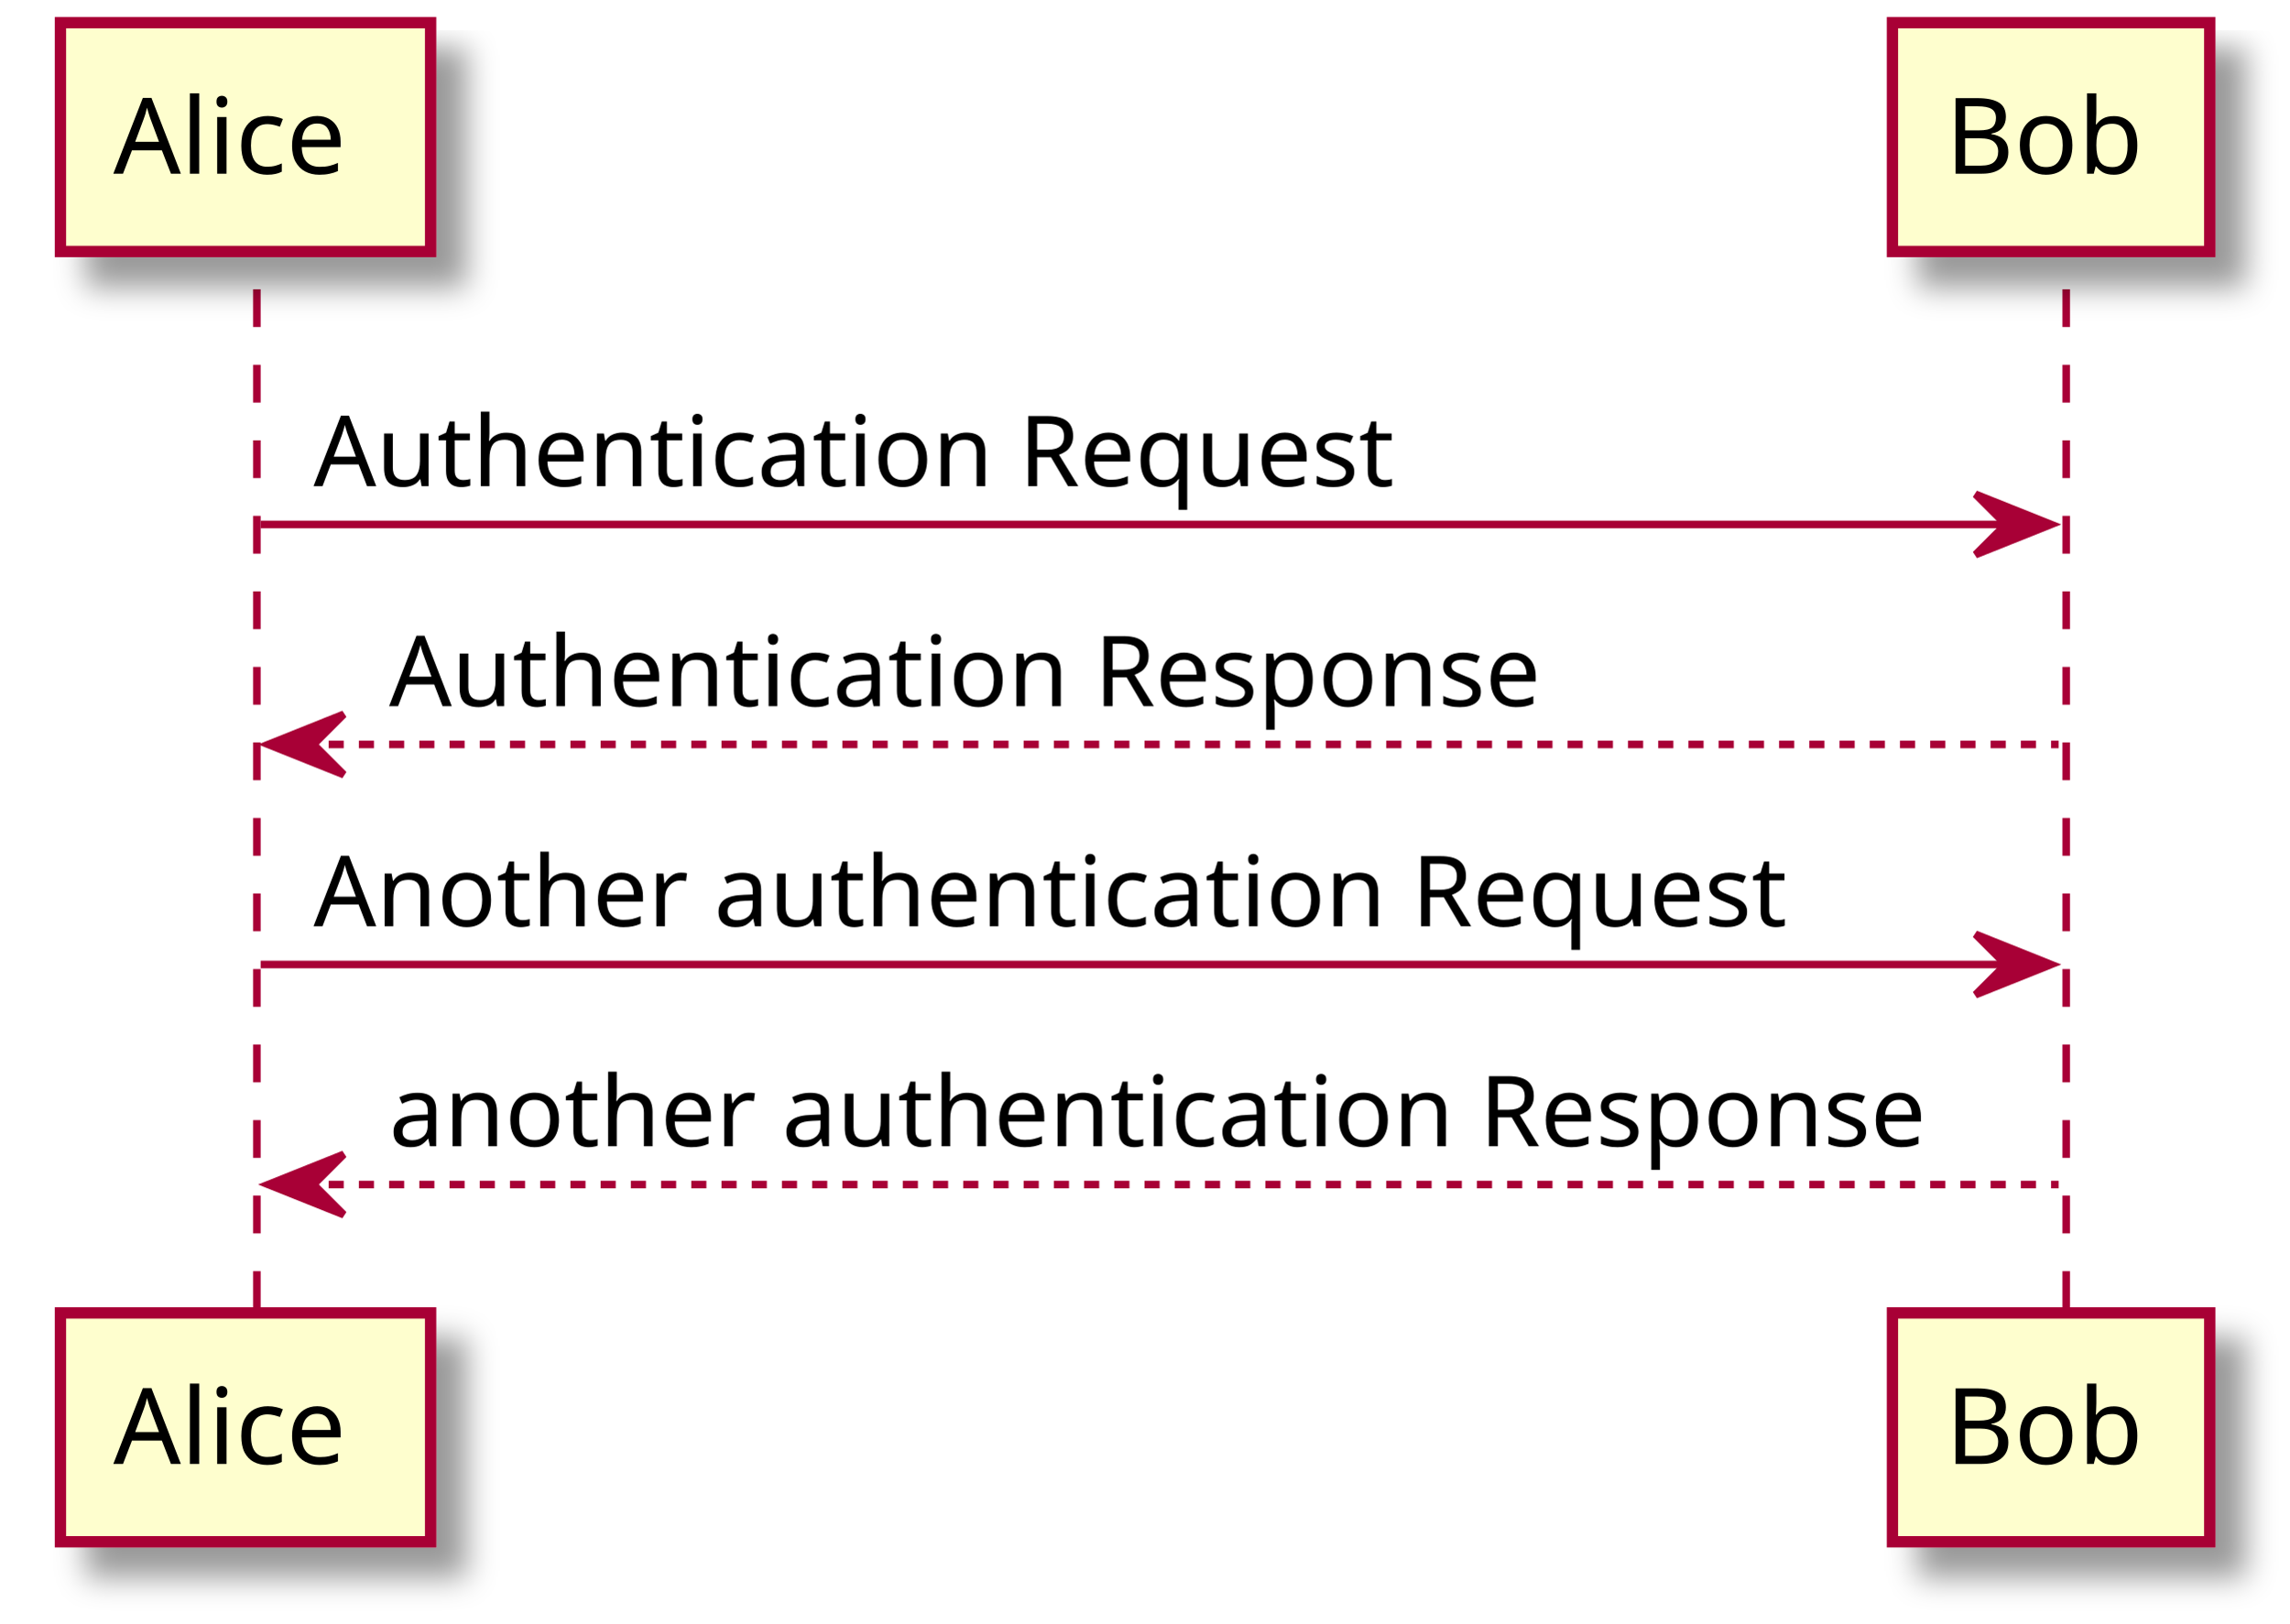
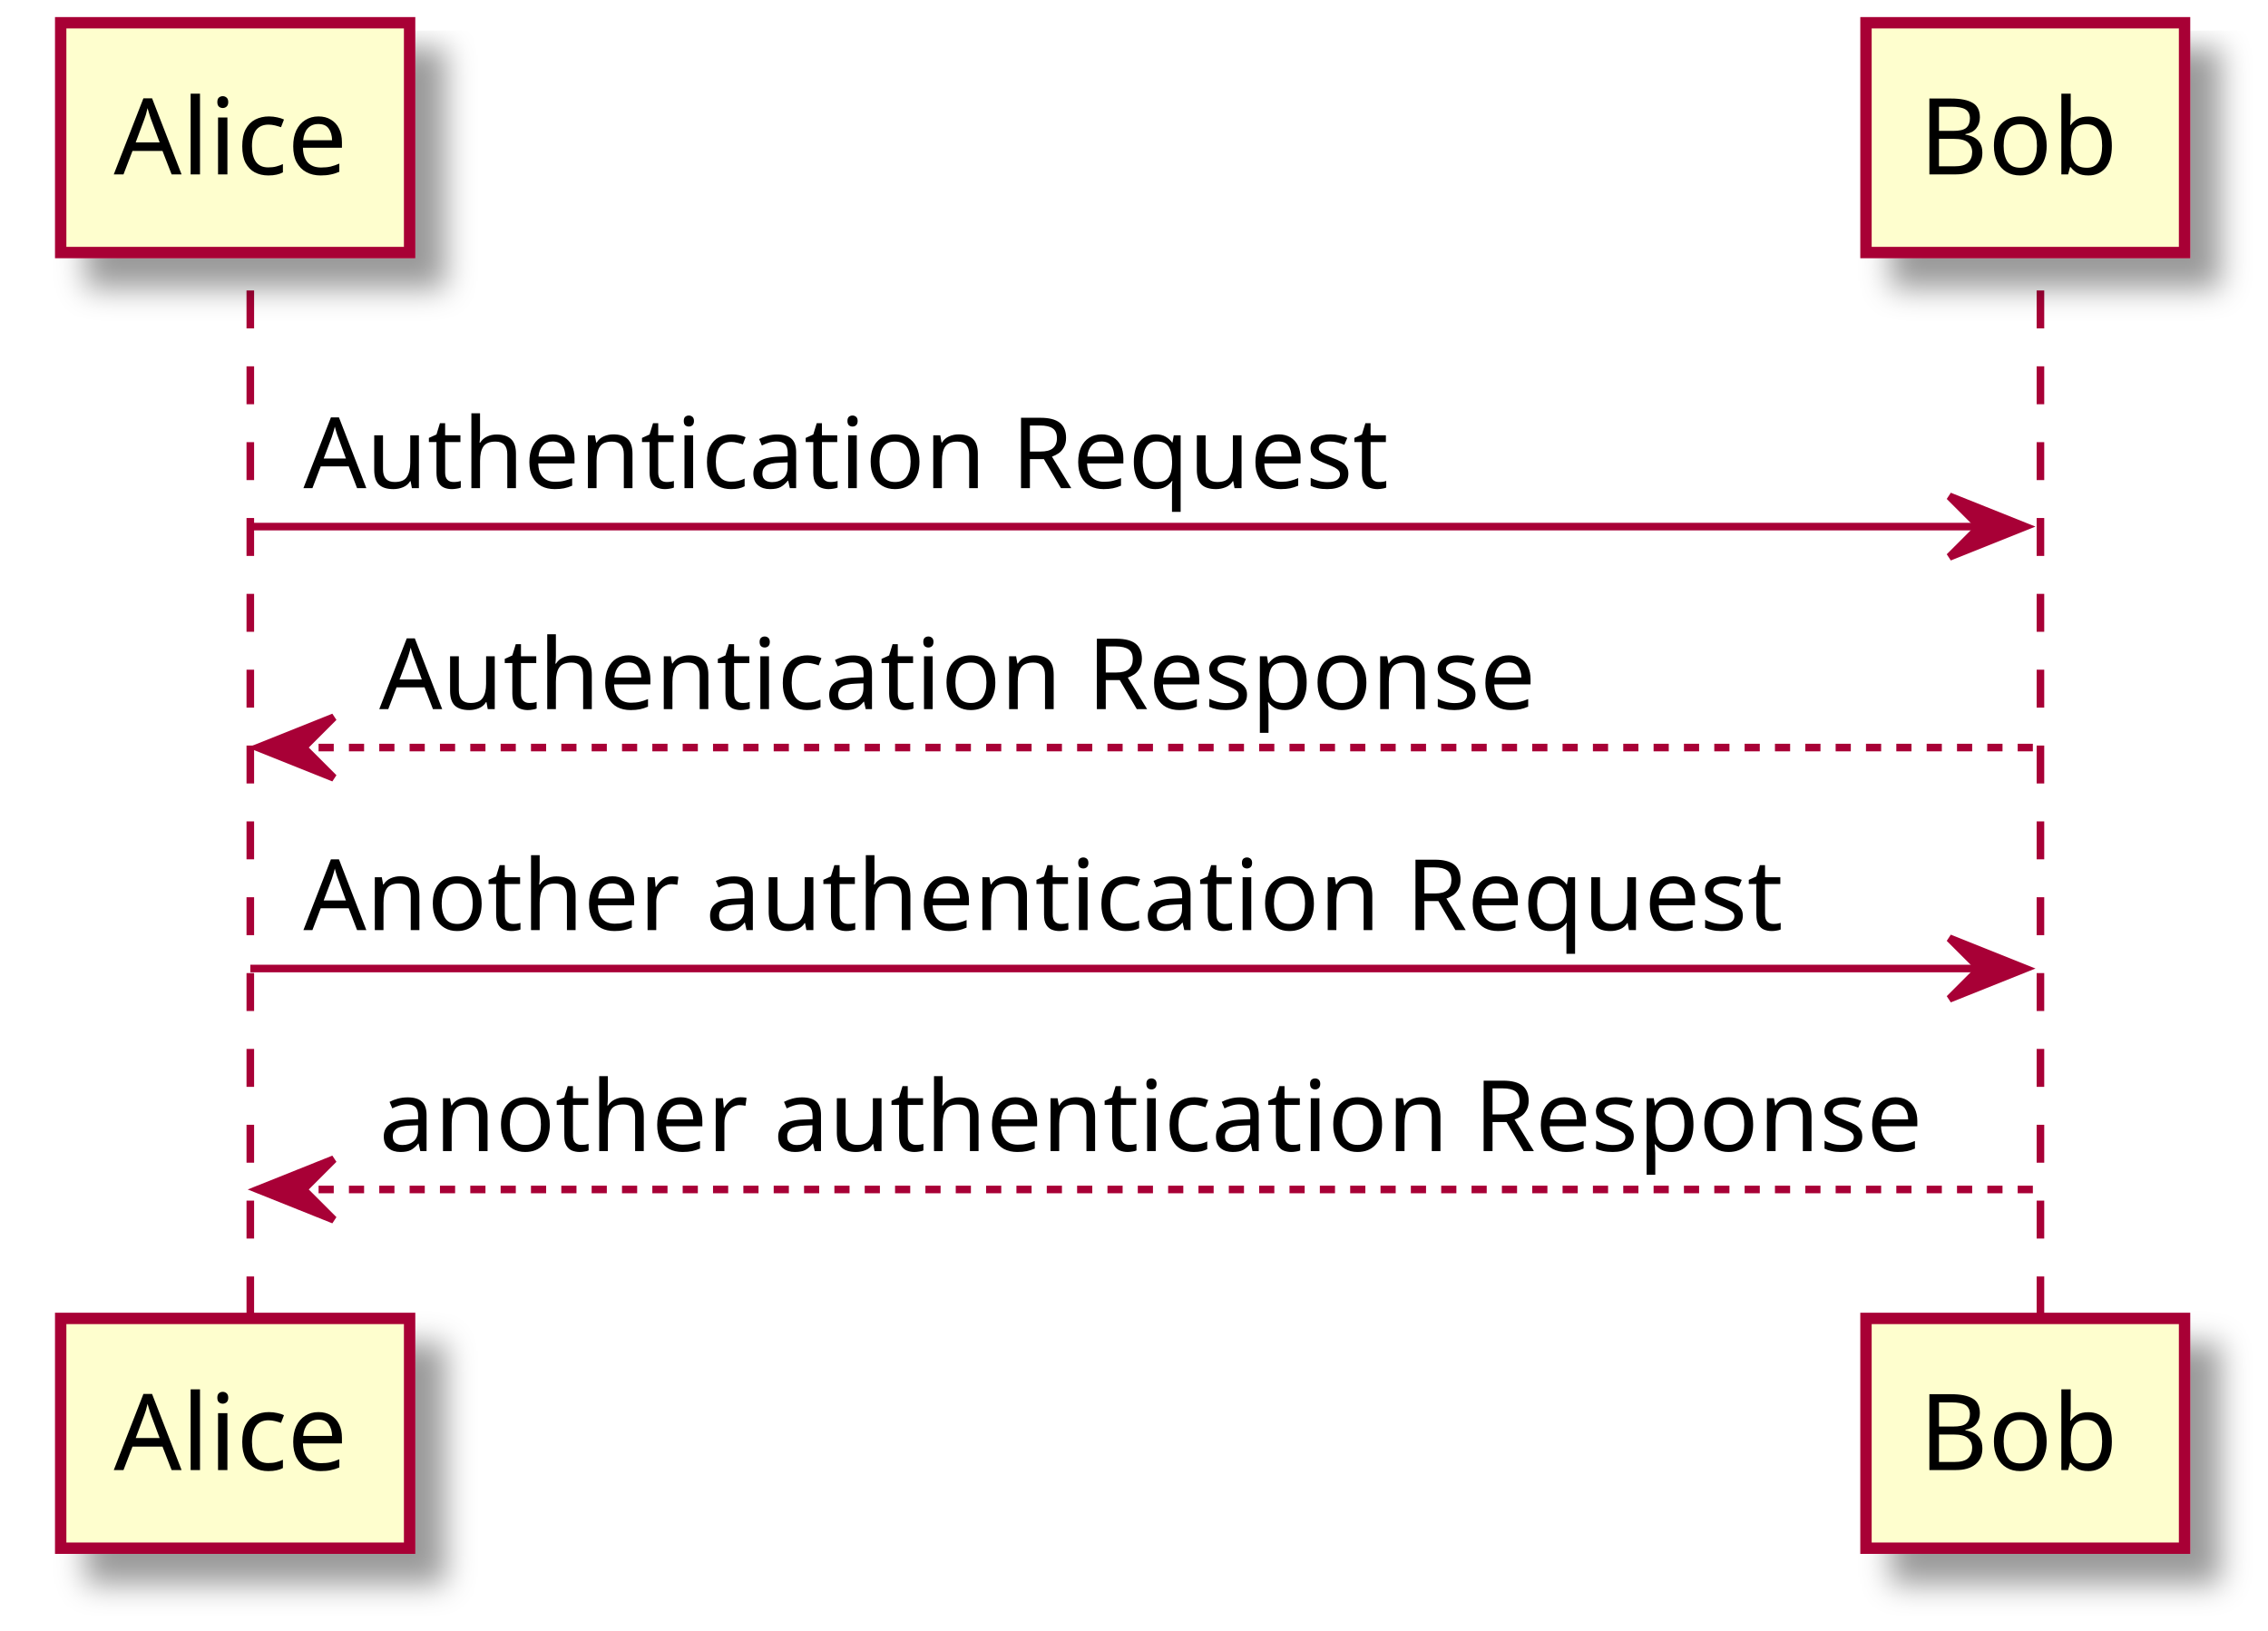
- <svg xmlns="http://www.w3.org/2000/svg" contentScriptType="application/ecmascript" contentStyleType="text/css" height="215px" preserveAspectRatio="none" style="width:303px;height:215px;" version="1.1" viewBox="0 0 303 215" width="303px" zoomAndPan="magnify">
+ <svg xmlns="http://www.w3.org/2000/svg" contentScriptType="application/ecmascript" contentStyleType="text/css" height="215px" preserveAspectRatio="none" style="width:299px;height:215px;" version="1.1" viewBox="0 0 299 215" width="299px" zoomAndPan="magnify">
  <defs>
    <filter height="300%" id="f34wop4kulr2l" width="300%" x="-1" y="-1">
      <feGaussianBlur result="blurOut" stdDeviation="2.0" />
      <feColorMatrix in="blurOut" result="blurOut2" type="matrix" values="0 0 0 0 0 0 0 0 0 0 0 0 0 0 0 0 0 0 .4 0" />
      <feOffset dx="4.0" dy="4.0" in="blurOut2" result="blurOut3" />
      <feBlend in="SourceGraphic" in2="blurOut3" mode="normal" />
    </filter>
  </defs>
  <g>
-     <line style="stroke: #A80036; stroke-width: 1.0; stroke-dasharray: 5.0,5.0;" x1="34" x2="34" y1="38.297" y2="174.828" />
-     <line style="stroke: #A80036; stroke-width: 1.0; stroke-dasharray: 5.0,5.0;" x1="273.5" x2="273.5" y1="38.297" y2="174.828" />
-     <rect fill="#FEFECE" filter="url(#f34wop4kulr2l)" height="30.297" style="stroke: #A80036; stroke-width: 1.5;" width="49" x="8" y="3" />
-     <text fill="#000000" font-family="sans-serif" font-size="14" lengthAdjust="spacingAndGlyphs" textLength="35" x="15" y="22.995">Alice</text>
-     <rect fill="#FEFECE" filter="url(#f34wop4kulr2l)" height="30.297" style="stroke: #A80036; stroke-width: 1.5;" width="49" x="8" y="173.828" />
-     <text fill="#000000" font-family="sans-serif" font-size="14" lengthAdjust="spacingAndGlyphs" textLength="35" x="15" y="193.823">Alice</text>
-     <rect fill="#FEFECE" filter="url(#f34wop4kulr2l)" height="30.297" style="stroke: #A80036; stroke-width: 1.5;" width="42" x="250.5" y="3" />
-     <text fill="#000000" font-family="sans-serif" font-size="14" lengthAdjust="spacingAndGlyphs" textLength="28" x="257.5" y="22.995">Bob</text>
-     <rect fill="#FEFECE" filter="url(#f34wop4kulr2l)" height="30.297" style="stroke: #A80036; stroke-width: 1.5;" width="42" x="250.5" y="173.828" />
-     <text fill="#000000" font-family="sans-serif" font-size="14" lengthAdjust="spacingAndGlyphs" textLength="28" x="257.5" y="193.823">Bob</text>
-     <polygon fill="#A80036" points="261.5,65.43,271.5,69.43,261.5,73.43,265.5,69.43" style="stroke: #A80036; stroke-width: 1.0;" />
-     <line style="stroke: #A80036; stroke-width: 1.0;" x1="34.5" x2="267.5" y1="69.43" y2="69.43" />
-     <text fill="#000000" font-family="sans-serif" font-size="13" lengthAdjust="spacingAndGlyphs" textLength="152" x="41.5" y="64.364">Authentication Request</text>
-     <polygon fill="#A80036" points="45.5,94.562,35.5,98.562,45.5,102.562,41.5,98.562" style="stroke: #A80036; stroke-width: 1.0;" />
-     <line style="stroke: #A80036; stroke-width: 1.0; stroke-dasharray: 2.0,2.0;" x1="39.5" x2="272.5" y1="98.562" y2="98.562" />
-     <text fill="#000000" font-family="sans-serif" font-size="13" lengthAdjust="spacingAndGlyphs" textLength="162" x="51.5" y="93.497">Authentication Response</text>
-     <polygon fill="#A80036" points="261.5,123.695,271.5,127.695,261.5,131.695,265.5,127.695" style="stroke: #A80036; stroke-width: 1.0;" />
-     <line style="stroke: #A80036; stroke-width: 1.0;" x1="34.5" x2="267.5" y1="127.695" y2="127.695" />
-     <text fill="#000000" font-family="sans-serif" font-size="13" lengthAdjust="spacingAndGlyphs" textLength="206" x="41.5" y="122.629">Another authentication Request</text>
-     <polygon fill="#A80036" points="45.5,152.828,35.5,156.828,45.5,160.828,41.5,156.828" style="stroke: #A80036; stroke-width: 1.0;" />
-     <line style="stroke: #A80036; stroke-width: 1.0; stroke-dasharray: 2.0,2.0;" x1="39.5" x2="272.5" y1="156.828" y2="156.828" />
-     <text fill="#000000" font-family="sans-serif" font-size="13" lengthAdjust="spacingAndGlyphs" textLength="215" x="51.5" y="151.762">another authentication Response</text>
+     <line style="stroke: #A80036; stroke-width: 1.0; stroke-dasharray: 5.0,5.0;" x1="33" x2="33" y1="38.297" y2="174.828" />
+     <line style="stroke: #A80036; stroke-width: 1.0; stroke-dasharray: 5.0,5.0;" x1="269" x2="269" y1="38.297" y2="174.828" />
+     <rect fill="#FEFECE" filter="url(#f34wop4kulr2l)" height="30.297" style="stroke: #A80036; stroke-width: 1.5;" width="46" x="8" y="3" />
+     <text fill="#000000" font-family="sans-serif" font-size="14" lengthAdjust="spacingAndGlyphs" textLength="32" x="15" y="22.995">Alice</text>
+     <rect fill="#FEFECE" filter="url(#f34wop4kulr2l)" height="30.297" style="stroke: #A80036; stroke-width: 1.5;" width="46" x="8" y="173.828" />
+     <text fill="#000000" font-family="sans-serif" font-size="14" lengthAdjust="spacingAndGlyphs" textLength="32" x="15" y="193.823">Alice</text>
+     <rect fill="#FEFECE" filter="url(#f34wop4kulr2l)" height="30.297" style="stroke: #A80036; stroke-width: 1.5;" width="42" x="246" y="3" />
+     <text fill="#000000" font-family="sans-serif" font-size="14" lengthAdjust="spacingAndGlyphs" textLength="28" x="253" y="22.995">Bob</text>
+     <rect fill="#FEFECE" filter="url(#f34wop4kulr2l)" height="30.297" style="stroke: #A80036; stroke-width: 1.5;" width="42" x="246" y="173.828" />
+     <text fill="#000000" font-family="sans-serif" font-size="14" lengthAdjust="spacingAndGlyphs" textLength="28" x="253" y="193.823">Bob</text>
+     <polygon fill="#A80036" points="257,65.43,267,69.43,257,73.43,261,69.43" style="stroke: #A80036; stroke-width: 1.0;" />
+     <line style="stroke: #A80036; stroke-width: 1.0;" x1="33" x2="263" y1="69.43" y2="69.43" />
+     <text fill="#000000" font-family="sans-serif" font-size="13" lengthAdjust="spacingAndGlyphs" textLength="149" x="40" y="64.364">Authentication Request</text>
+     <polygon fill="#A80036" points="44,94.562,34,98.562,44,102.562,40,98.562" style="stroke: #A80036; stroke-width: 1.0;" />
+     <line style="stroke: #A80036; stroke-width: 1.0; stroke-dasharray: 2.0,2.0;" x1="38" x2="268" y1="98.562" y2="98.562" />
+     <text fill="#000000" font-family="sans-serif" font-size="13" lengthAdjust="spacingAndGlyphs" textLength="159" x="50" y="93.497">Authentication Response</text>
+     <polygon fill="#A80036" points="257,123.695,267,127.695,257,131.695,261,127.695" style="stroke: #A80036; stroke-width: 1.0;" />
+     <line style="stroke: #A80036; stroke-width: 1.0;" x1="33" x2="263" y1="127.695" y2="127.695" />
+     <text fill="#000000" font-family="sans-serif" font-size="13" lengthAdjust="spacingAndGlyphs" textLength="203" x="40" y="122.629">Another authentication Request</text>
+     <polygon fill="#A80036" points="44,152.828,34,156.828,44,160.828,40,156.828" style="stroke: #A80036; stroke-width: 1.0;" />
+     <line style="stroke: #A80036; stroke-width: 1.0; stroke-dasharray: 2.0,2.0;" x1="38" x2="268" y1="156.828" y2="156.828" />
+     <text fill="#000000" font-family="sans-serif" font-size="13" lengthAdjust="spacingAndGlyphs" textLength="212" x="50" y="151.762">another authentication Response</text>
  </g>
</svg>
